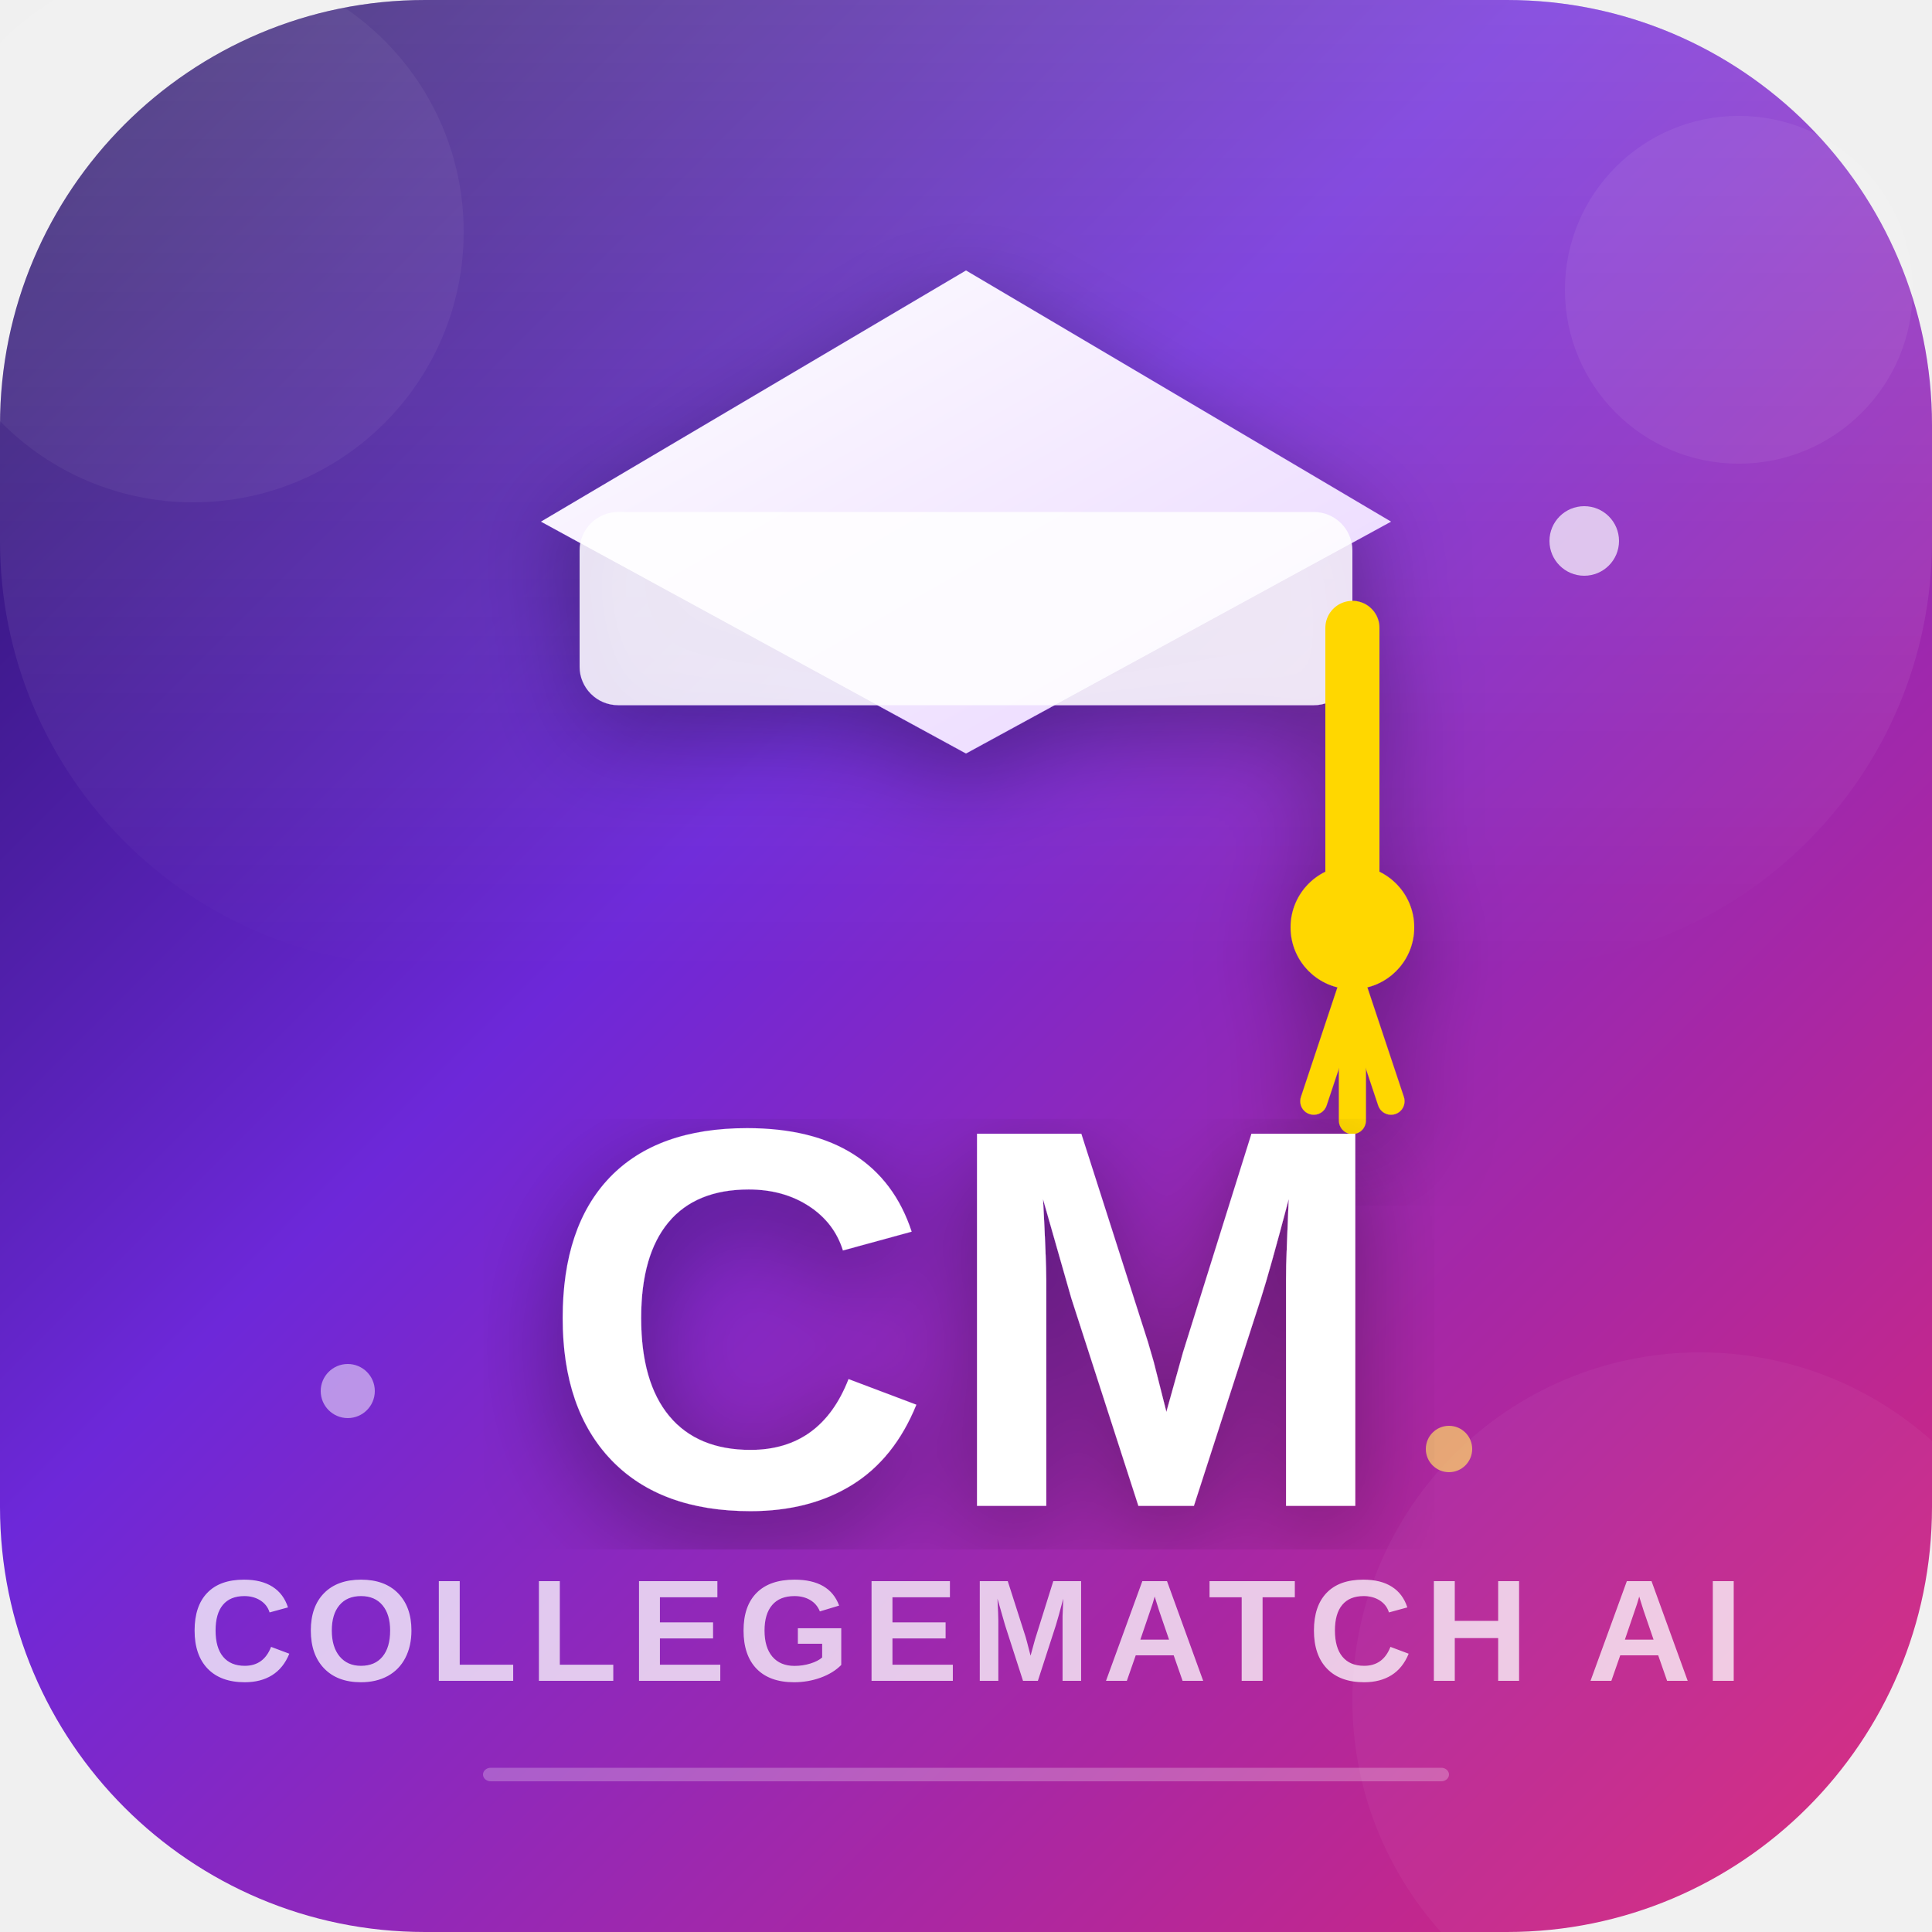
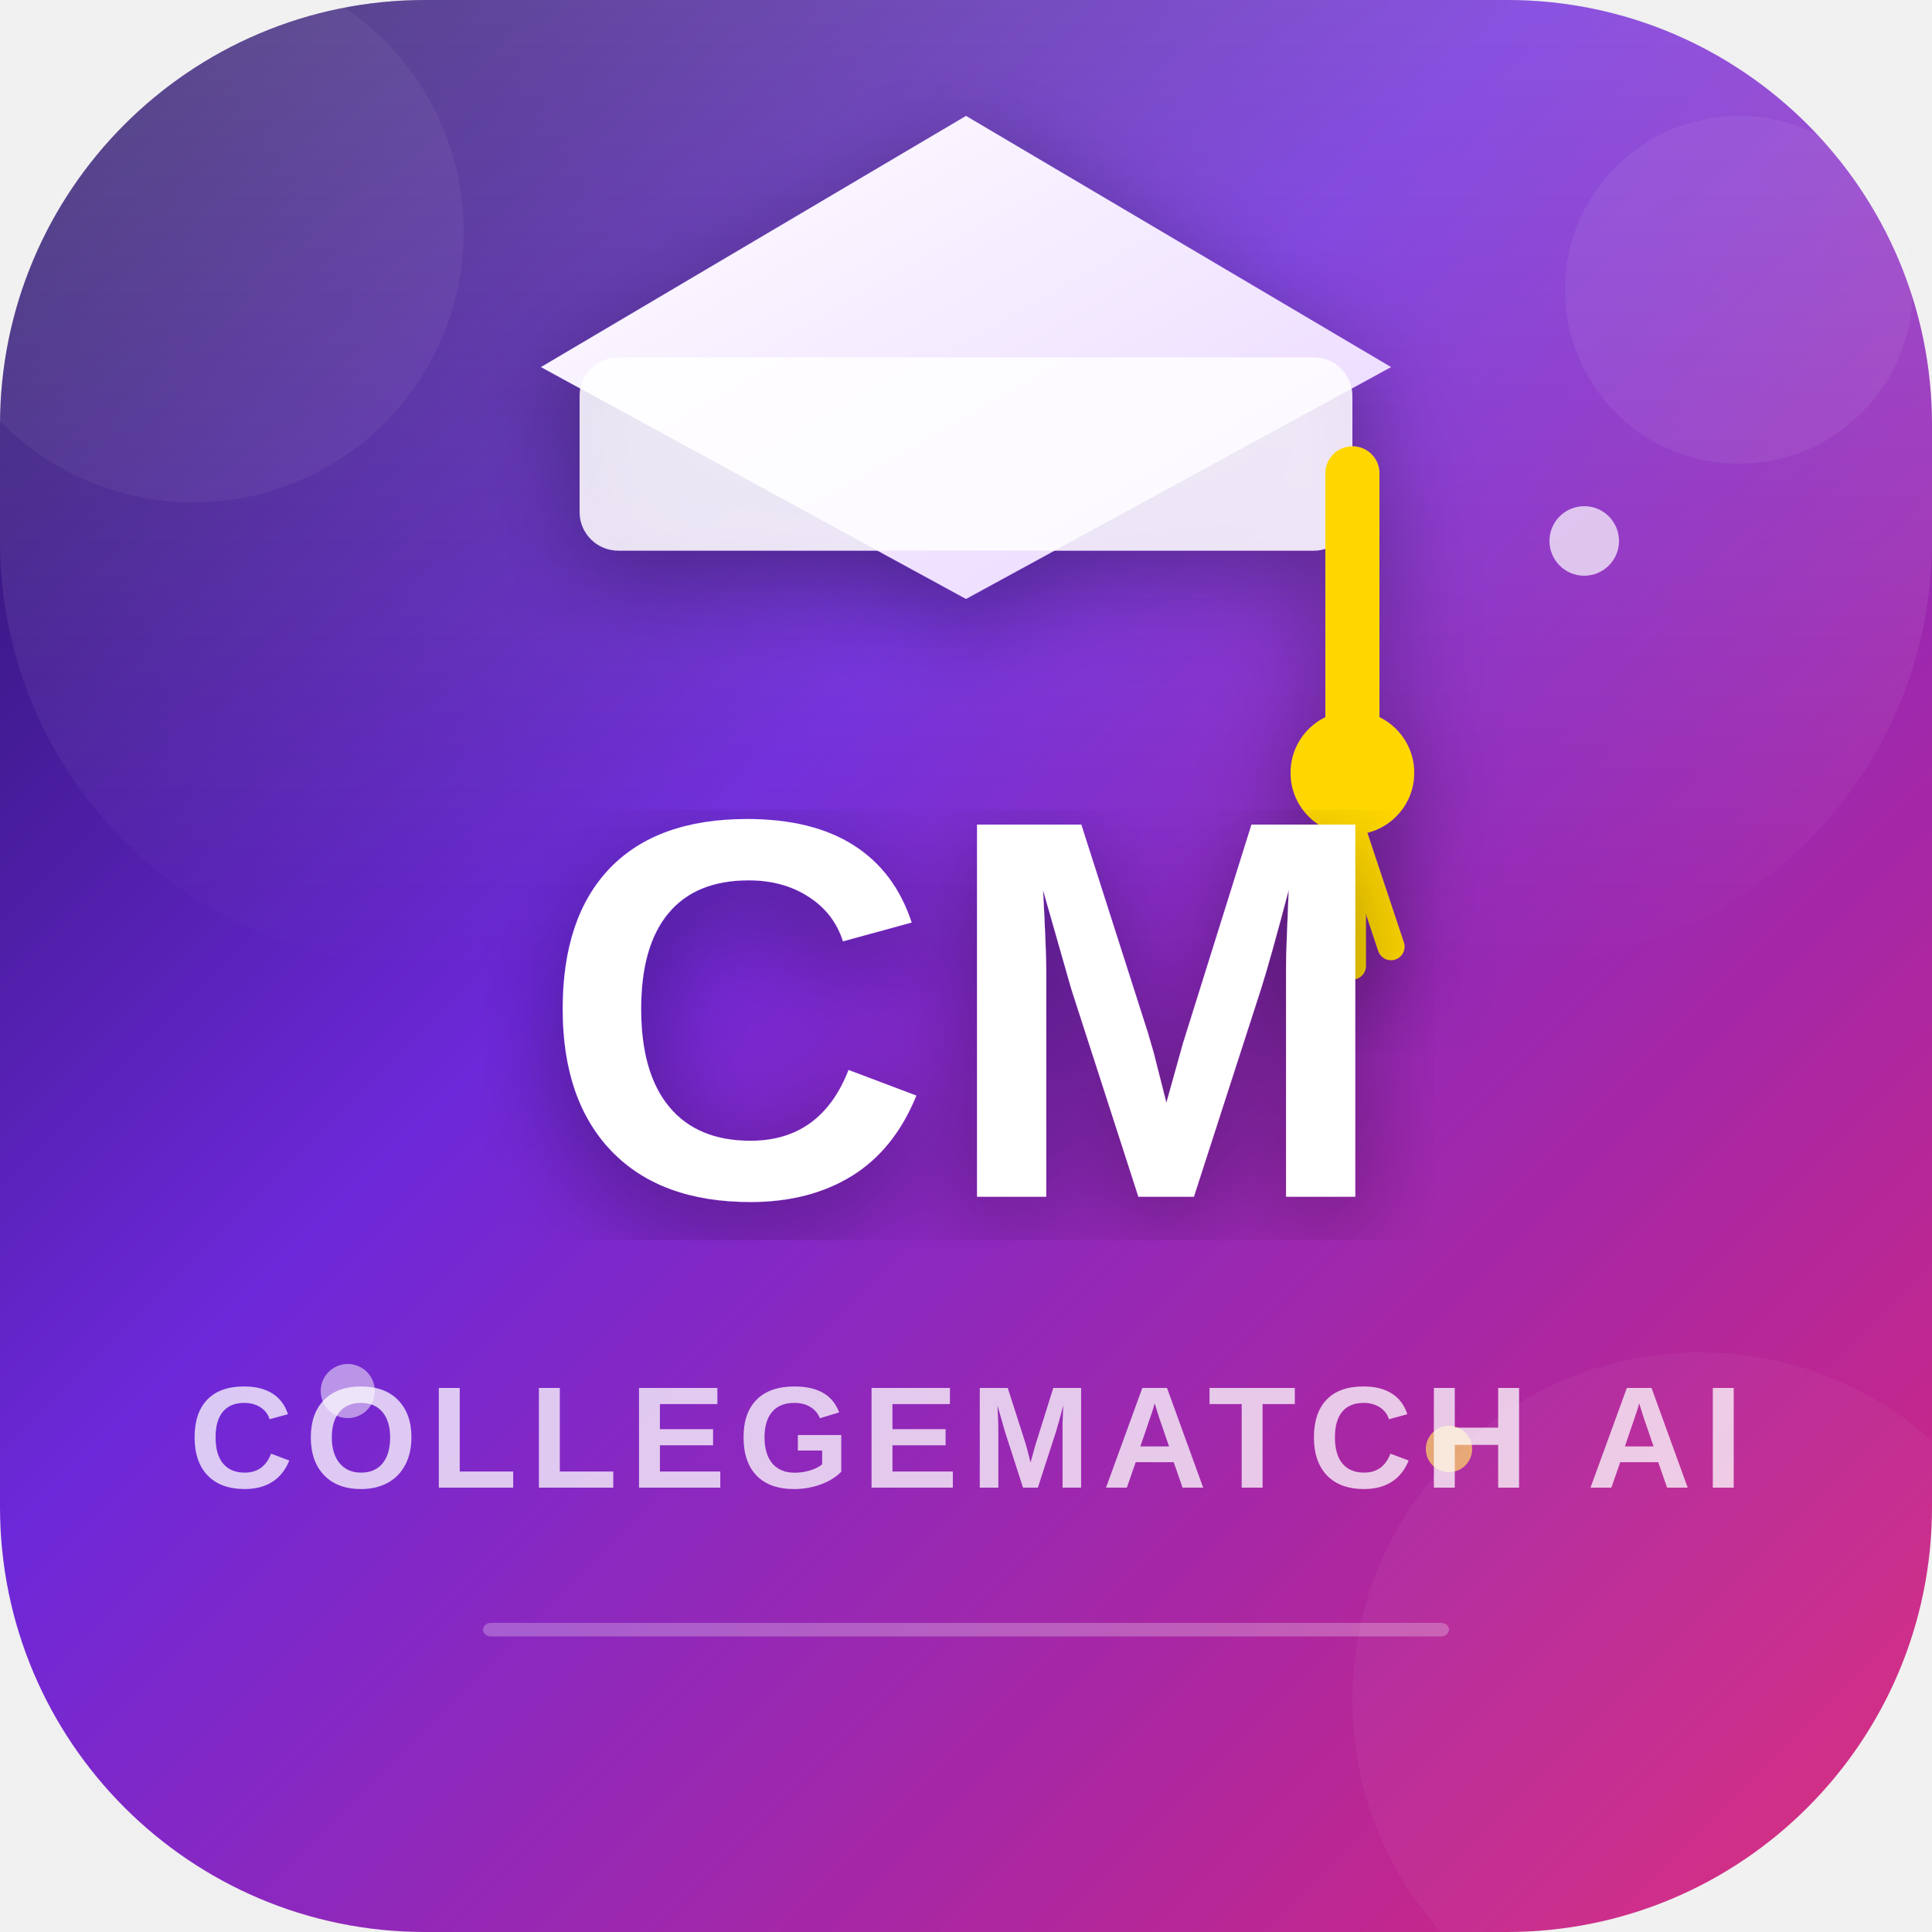
<svg xmlns="http://www.w3.org/2000/svg" width="384" height="384" viewBox="0 0 384 384">
  <defs>
    <linearGradient id="bg" x1="0%" y1="0%" x2="100%" y2="100%">
      <stop offset="0%" stop-color="#1e1058" />
      <stop offset="40%" stop-color="#6d28d9" />
      <stop offset="100%" stop-color="#db2777" />
    </linearGradient>
    <linearGradient id="shine" x1="0%" y1="0%" x2="0%" y2="100%">
      <stop offset="0%" stop-color="rgba(255,255,255,0.2)" />
      <stop offset="100%" stop-color="rgba(255,255,255,0)" />
    </linearGradient>
    <linearGradient id="capGrad" x1="0%" y1="0%" x2="100%" y2="100%">
      <stop offset="0%" stop-color="#ffffff" />
      <stop offset="100%" stop-color="#e9d5ff" />
    </linearGradient>
    <filter id="softShadow">
      <feDropShadow dx="0" dy="5.76" stdDeviation="9.6" flood-color="#000000" flood-opacity="0.35" />
    </filter>
    <filter id="glow">
      <feGaussianBlur stdDeviation="6.912" result="blur" />
      <feComposite in="SourceGraphic" in2="blur" operator="over" />
    </filter>
  </defs>
  <rect width="384" height="384" rx="84.48" ry="84.48" fill="url(#bg)" />
  <rect width="384" height="192" rx="84.48" ry="84.48" fill="url(#shine)" />
  <circle cx="38.4" cy="46.08" r="53.76" fill="rgba(255,255,255,0.05)" />
  <circle cx="337.92" cy="337.92" r="69.12" fill="rgba(255,255,255,0.04)" />
  <circle cx="345.6" cy="57.6" r="34.56" fill="rgba(255,255,255,0.06)" />
  <circle cx="314.88" cy="107.52" r="6.912" fill="rgba(255,255,255,0.7)" />
  <circle cx="69.12" cy="276.48" r="5.376" fill="rgba(255,255,255,0.5)" />
  <circle cx="288" cy="288" r="4.608" fill="rgba(255,220,100,0.7)" />
-   <g transform="translate(192, 115.2)" filter="url(#softShadow)">
+   <g transform="translate(192, 84.48)" filter="url(#softShadow)">
    <polygon points="0,-61.44 84.48,-11.52 0,34.56 -84.48,-11.52" fill="url(#capGrad)" />
    <rect x="-76.8" y="-13.44" width="153.6" height="38.4" rx="7.68" fill="rgba(255,255,255,0.85)" />
    <line x1="76.8" y1="9.6" x2="76.8" y2="65.28" stroke="#FFD700" stroke-width="10.752" stroke-linecap="round" />
    <circle cx="76.8" cy="69.12" r="12.288" fill="#FFD700" />
    <line x1="76.8" y1="80.64" x2="69.12" y2="103.68" stroke="#FFD700" stroke-width="5.376" stroke-linecap="round" />
    <line x1="76.8" y1="80.64" x2="76.8" y2="107.52" stroke="#FFD700" stroke-width="5.376" stroke-linecap="round" />
    <line x1="76.8" y1="80.64" x2="84.48" y2="103.68" stroke="#FFD700" stroke-width="5.376" stroke-linecap="round" />
  </g>
-   <text x="192" y="268.8" font-family="Arial Black, Arial, sans-serif" font-size="107.52" font-weight="900" fill="white" text-anchor="middle" dominant-baseline="middle" filter="url(#softShadow)" letter-spacing="1.92">CM</text>
-   <text x="192" y="334.08" font-family="Arial, sans-serif" font-size="28.8" font-weight="700" fill="rgba(255,255,255,0.75)" text-anchor="middle" letter-spacing="2.304">COLLEGEMATCH AI</text>
-   <rect x="96" y="351.36" width="192" height="2.688" rx="1.536" fill="rgba(255,255,255,0.25)" />
+   <text x="192" y="207.36" font-family="Arial Black, Arial, sans-serif" font-size="107.52" font-weight="900" fill="white" text-anchor="middle" dominant-baseline="middle" filter="url(#softShadow)" letter-spacing="1.92">CM</text>
+   <text x="192" y="295.68" font-family="Arial, sans-serif" font-size="28.8" font-weight="700" fill="rgba(255,255,255,0.75)" text-anchor="middle" letter-spacing="2.304">COLLEGEMATCH AI</text>
+   <rect x="96" y="322.56" width="192" height="2.688" rx="1.536" fill="rgba(255,255,255,0.25)" />
</svg>
